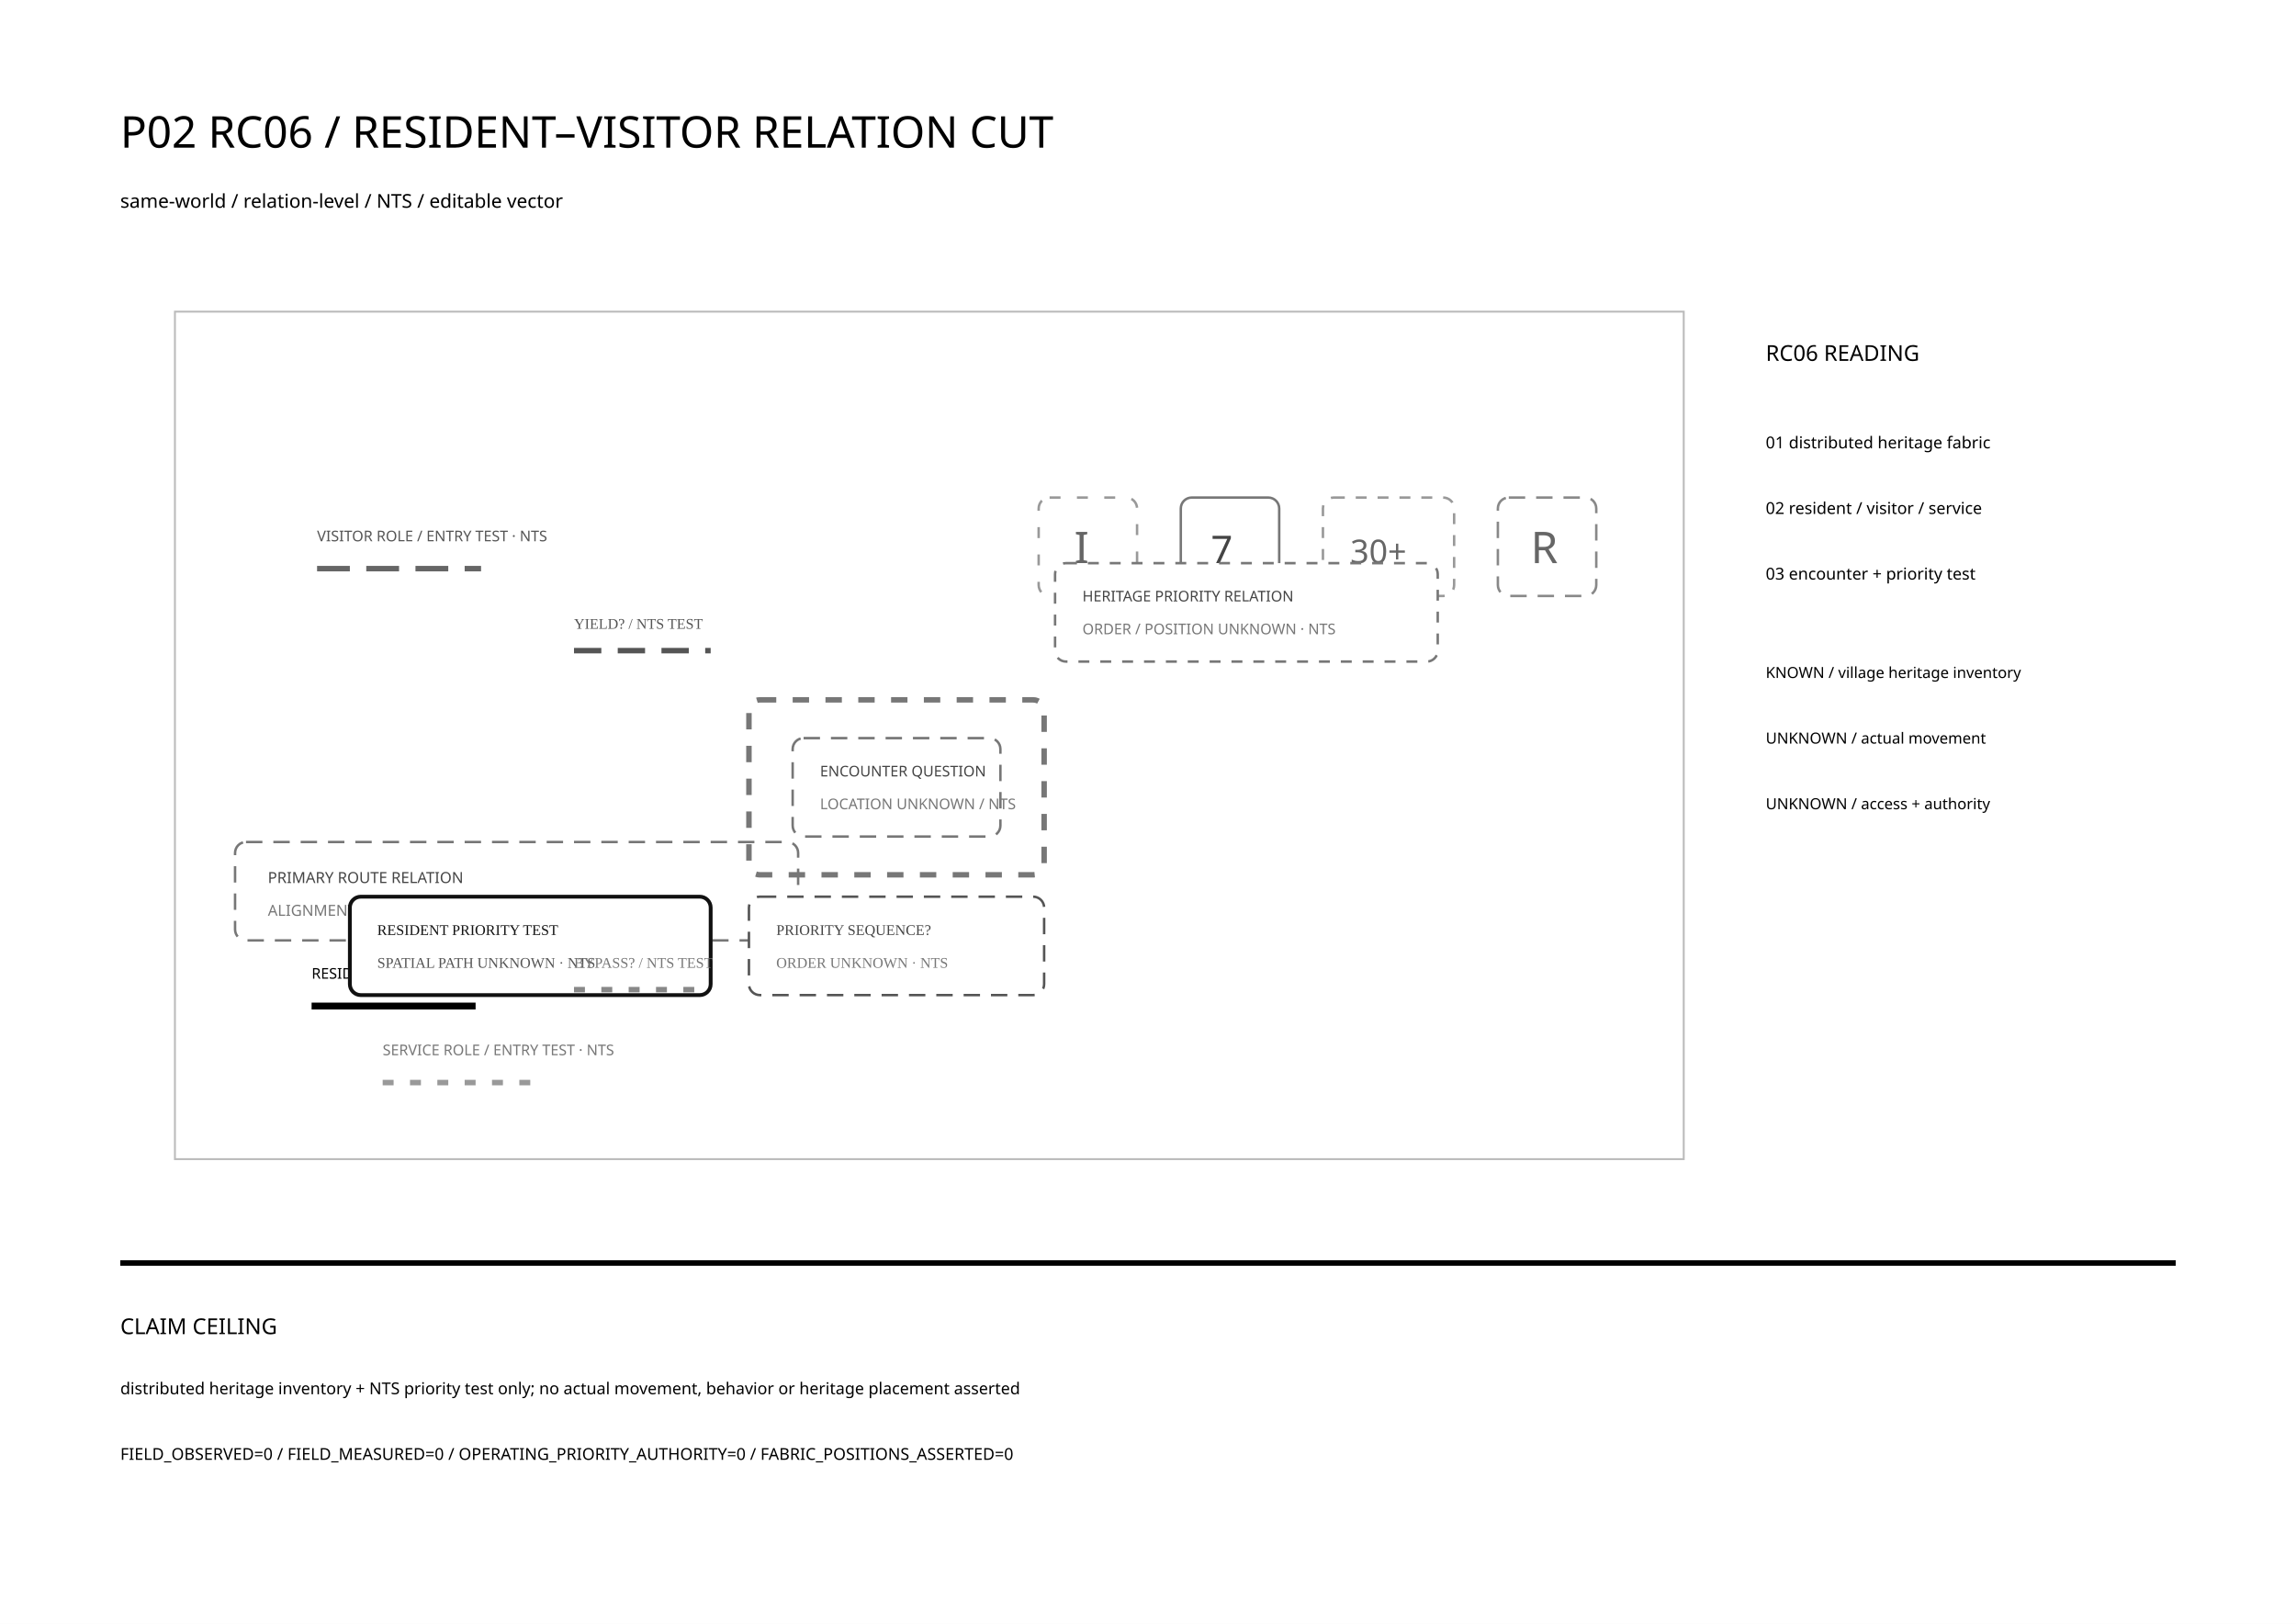
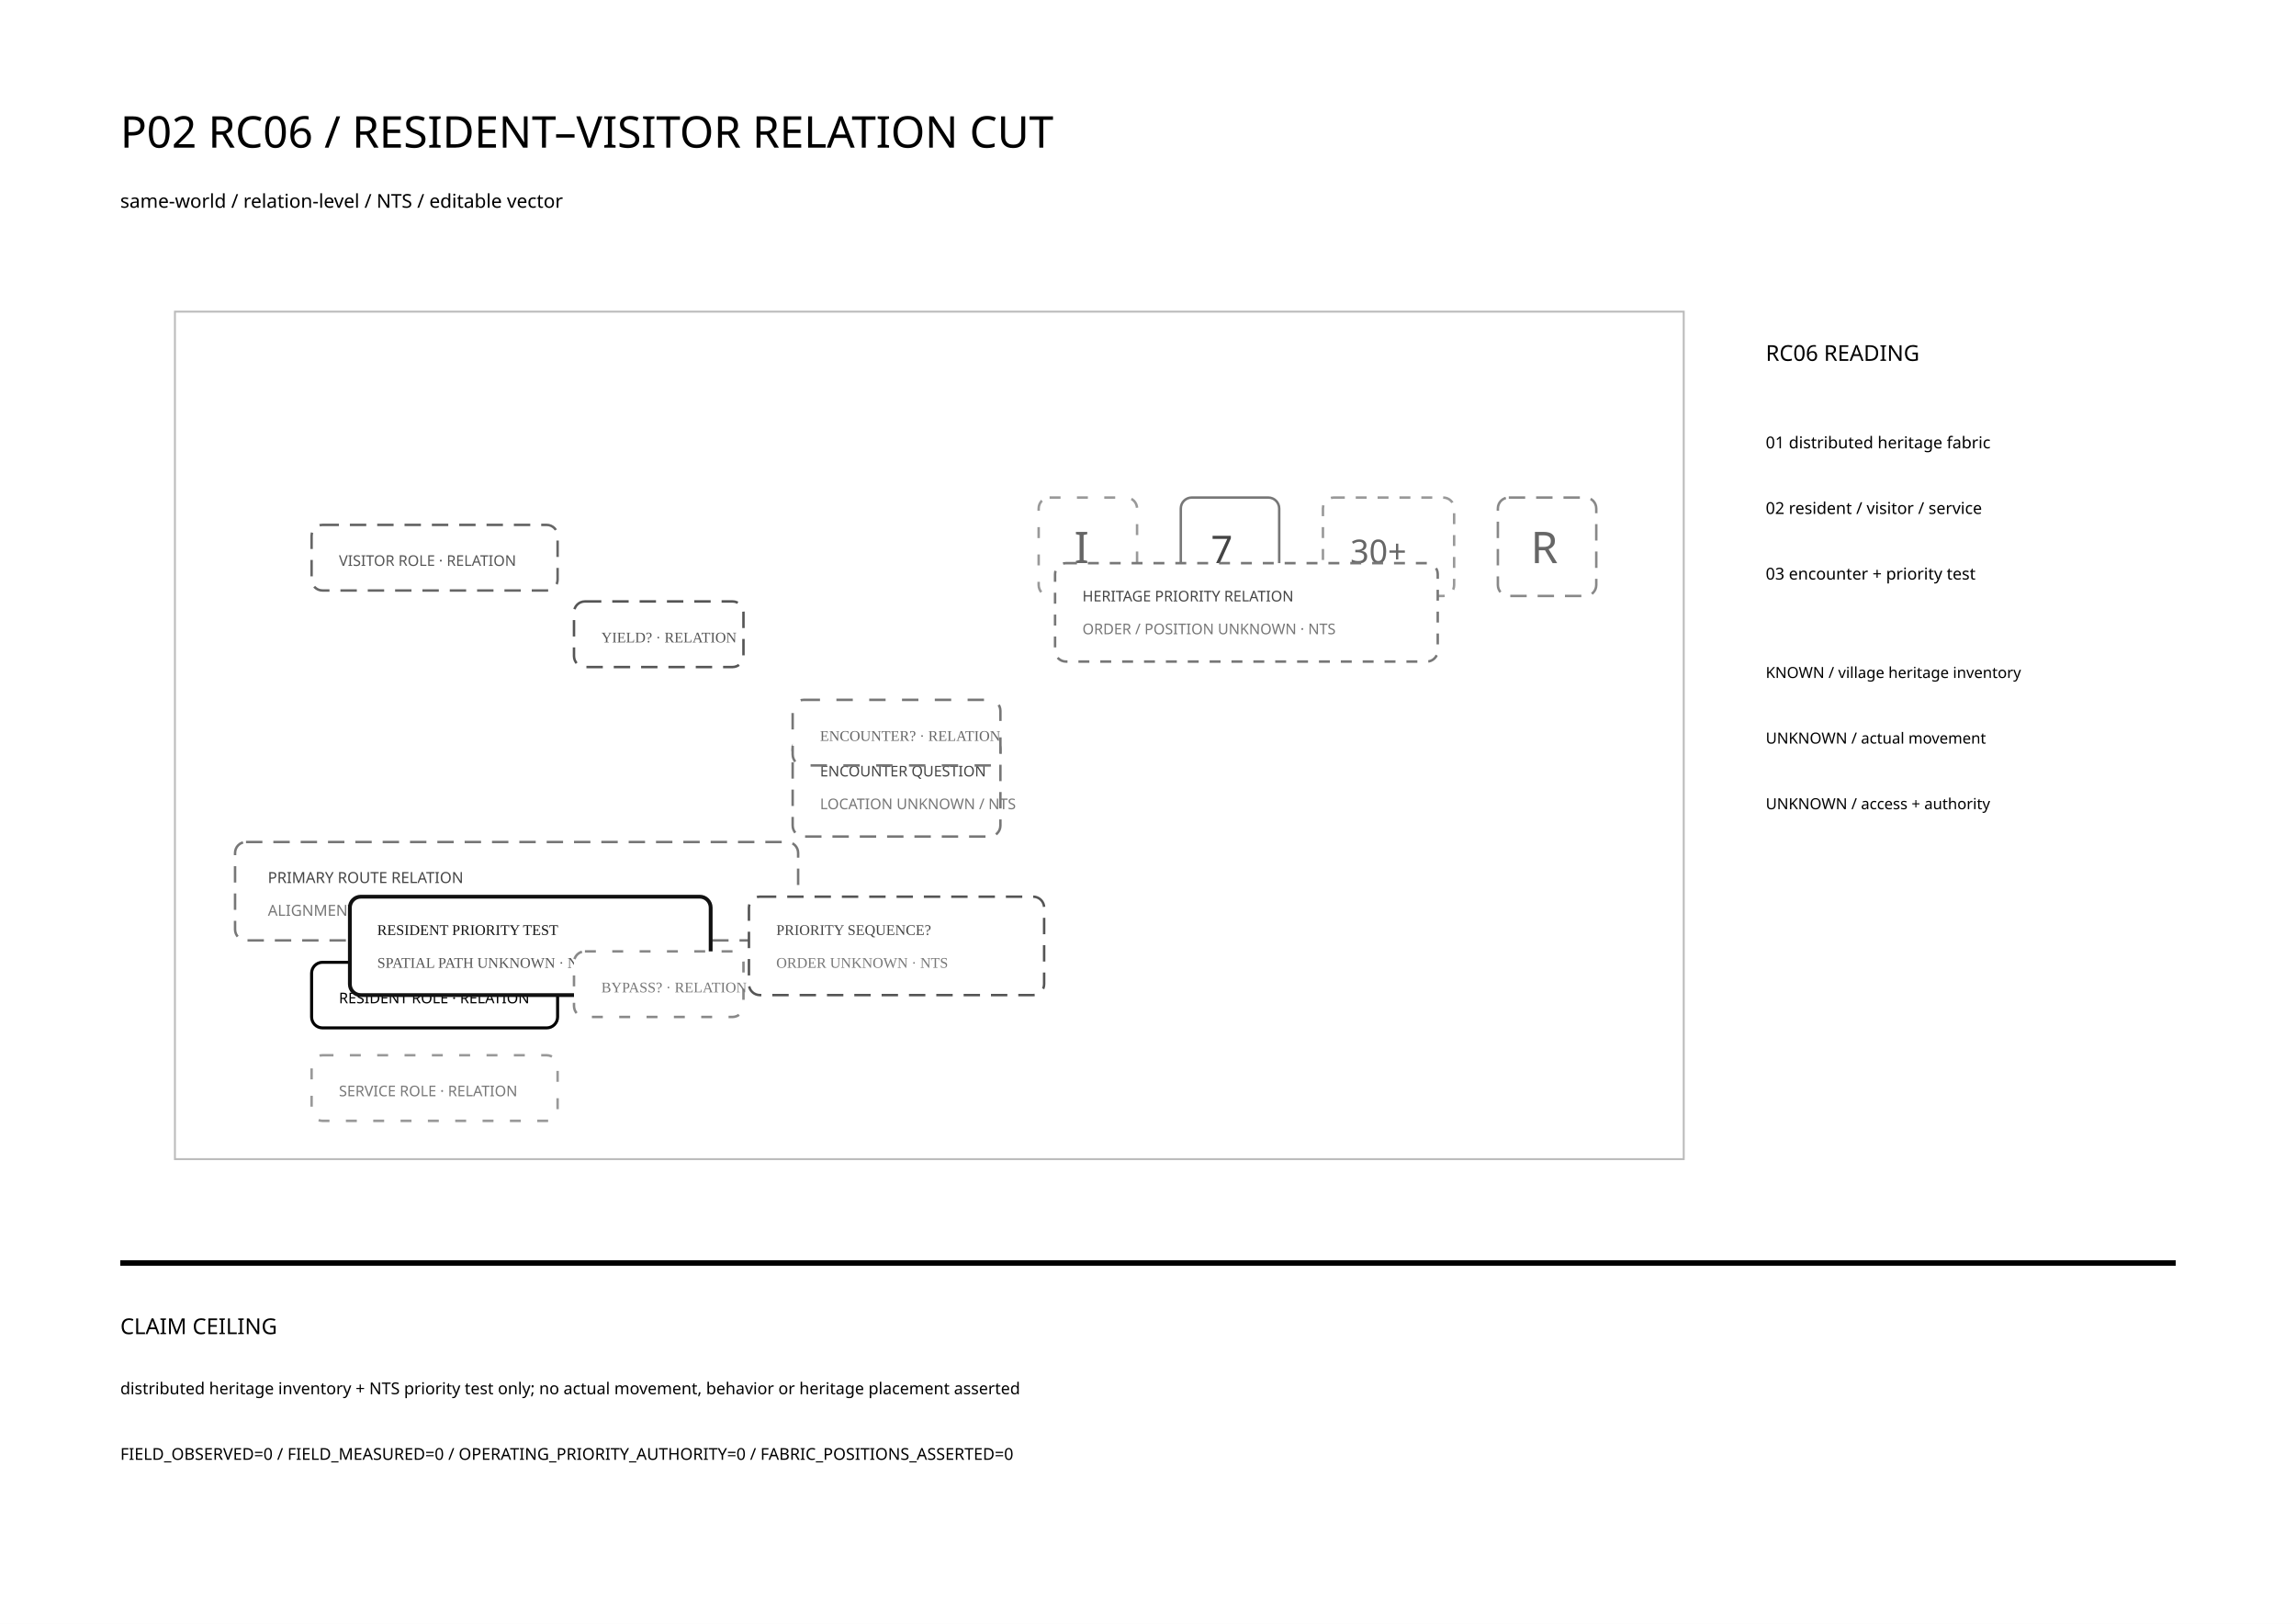
<svg xmlns="http://www.w3.org/2000/svg" width="420mm" height="297mm" viewBox="0 0 420 297">
  <rect width="420" height="297" fill="white" />
  <g id="L00-FRAME" font-family="sans-serif">
    <text x="22" y="27" font-size="8">P02 RC06 / RESIDENT–VISITOR RELATION CUT</text>
    <text x="22" y="38" font-size="3.5">same-world / relation-level / NTS / editable vector</text>
  </g>
  <g id="L08-FIELD">
    <rect x="32" y="57" width="276" height="155" fill="none" stroke="#bbb" stroke-width="0.35" />
  </g>
  <g id="L10-RELATIONS" fill="none">
    <g id="REL-ROUTE-PRIMARY-01-TOPOLOGY-STATE" font-family="sans-serif">
      <rect x="43" y="154" width="103" height="18" rx="2" fill="white" stroke="#777" stroke-width="0.45" stroke-dasharray="3 2" />
      <text x="49" y="161.5" font-size="2.8" fill="#444">PRIMARY ROUTE RELATION</text>
      <text x="49" y="167.5" font-size="2.8" fill="#777">ALIGNMENT UNKNOWN / NTS</text>
    </g>
  </g>
  <g id="L11-HERITAGE-FABRIC">
    <g id="RC06-HERITAGE-FABRIC-EXTENT-NTS" font-family="sans-serif">
      <rect x="190" y="91" width="18" height="18" rx="2" fill="white" stroke="#999" stroke-width="0.45" stroke-dasharray="2 3" />
      <text x="196.5" y="103" font-size="8" fill="#666">I</text>
    </g>
    <g id="RC06-PROTECTED-UNITS-NTS" font-family="sans-serif">
      <rect x="216" y="91" width="18" height="18" rx="2" fill="white" stroke="#777" stroke-width="0.45" />
      <text x="221.5" y="103" font-size="7" fill="#444">7</text>
    </g>
    <g id="RC06-ANCIENT-RESIDENCE-FABRIC-NTS" font-family="sans-serif">
      <rect x="242" y="91" width="24" height="18" rx="2" fill="white" stroke="#999" stroke-width="0.45" stroke-dasharray="2 2" />
      <text x="247" y="103" font-size="6" fill="#666">30+</text>
    </g>
    <g id="RC06-LANE-WELL-TREE-FABRIC-NTS" font-family="sans-serif">
      <rect x="274" y="91" width="18" height="18" rx="2" fill="white" stroke="#888" stroke-width="0.45" stroke-dasharray="3 2" />
      <text x="280" y="103" font-size="8" fill="#666">R</text>
    </g>
  </g>
  <g id="L15-USERS" font-family="sans-serif">
-     <g id="RC06-RESIDENT-ROLE-ENTRY-TEST">
-       <path d="M57 184 L87 184" fill="none" stroke="black" stroke-width="1.25" />
-       <text x="57" y="179" font-size="2.7">RESIDENT ROLE / ENTRY TEST · NTS</text>
+     <g id="RC06-RESIDENT-ROLE-RELATION">
+       <rect x="57" y="176" width="45" height="12" rx="2" fill="white" stroke="black" stroke-width="0.55" />
+       <text x="62" y="183.5" font-size="2.7">RESIDENT ROLE · RELATION</text>
    </g>
-     <g id="RC06-VISITOR-ROLE-ENTRY-TEST">
-       <path d="M58 104 L88 104" fill="none" stroke="#666" stroke-dasharray="6 3" />
-       <text x="58" y="99" font-size="2.7" fill="#555">VISITOR ROLE / ENTRY TEST · NTS</text>
+     <g id="RC06-VISITOR-ROLE-RELATION">
+       <rect x="57" y="96" width="45" height="12" rx="2" fill="white" stroke="#666" stroke-width="0.45" stroke-dasharray="3 2" />
+       <text x="62" y="103.5" font-size="2.7" fill="#555">VISITOR ROLE · RELATION</text>
    </g>
-     <g id="RC06-SERVICE-ROLE-ENTRY-TEST">
-       <path d="M70 198 L100 198" fill="none" stroke="#999" stroke-dasharray="2 3" />
-       <text x="70" y="193" font-size="2.7" fill="#777">SERVICE ROLE / ENTRY TEST · NTS</text>
+     <g id="RC06-SERVICE-ROLE-RELATION">
+       <rect x="57" y="193" width="45" height="12" rx="2" fill="white" stroke="#999" stroke-width="0.45" stroke-dasharray="2 3" />
+       <text x="62" y="200.5" font-size="2.7" fill="#777">SERVICE ROLE · RELATION</text>
    </g>
    <g id="RC06-ENCOUNTER-HYPOTHESIS-STATE">
      <rect x="145" y="135" width="38" height="18" rx="2" fill="white" stroke="#777" stroke-width="0.45" stroke-dasharray="3 2" />
      <text x="150" y="142" font-size="2.7" fill="#444">ENCOUNTER QUESTION</text>
      <text x="150" y="148" font-size="2.7" fill="#777">LOCATION UNKNOWN / NTS</text>
    </g>
    <g id="RC06-HERITAGE-FABRIC-PRIORITY-STATE">
      <rect x="193" y="103" width="70" height="18" rx="2" fill="white" stroke="#777" stroke-width="0.45" stroke-dasharray="2 2" />
      <text x="198" y="110" font-size="2.7" fill="#444">HERITAGE PRIORITY RELATION</text>
      <text x="198" y="116" font-size="2.7" fill="#777">ORDER / POSITION UNKNOWN · NTS</text>
    </g>
  </g>
  <g id="L18-DESIGN-TEST" fill="none">
    <g id="RC06-RESIDENT-PRIORITY-STATE">
      <rect x="64" y="164" width="66" height="18" rx="2" fill="white" stroke="#111" stroke-width="0.7" />
      <text x="69" y="171" font-size="2.7" fill="#111">RESIDENT PRIORITY TEST</text>
      <text x="69" y="177" font-size="2.7" fill="#555">SPATIAL PATH UNKNOWN · NTS</text>
    </g>
-     <g id="RC06-VISITOR-YIELD-HYPOTHESIS">
-       <path d="M105 119 L130 119" stroke="#555" stroke-dasharray="5 3" />
-       <text x="105" y="115" font-size="2.7" fill="#555">YIELD? / NTS TEST</text>
+     <g id="RC06-YIELD-QUESTION">
+       <rect x="105" y="110" width="31" height="12" rx="2" fill="white" stroke="#555" stroke-width="0.45" stroke-dasharray="3 2" />
+       <text x="110" y="117.5" font-size="2.7" fill="#555">YIELD? · RELATION</text>
    </g>
-     <g id="RC06-SERVICE-BYPASS-HYPOTHESIS">
-       <path d="M105 181 L130 181" stroke="#888" stroke-dasharray="2 3" />
-       <text x="105" y="177" font-size="2.7" fill="#777">BYPASS? / NTS TEST</text>
+     <g id="RC06-BYPASS-QUESTION">
+       <rect x="105" y="174" width="31" height="12" rx="2" fill="white" stroke="#888" stroke-width="0.45" stroke-dasharray="2 3" />
+       <text x="110" y="181.5" font-size="2.7" fill="#777">BYPASS? · RELATION</text>
    </g>
-     <rect id="RC06-ENCOUNTER-TEST-FRAME" x="137" y="128" width="54" height="32" rx="2" stroke="#777" stroke-dasharray="3 3" />
+     <g id="RC06-ENCOUNTER-RELATION">
+       <rect x="145" y="128" width="38" height="12" rx="2" fill="white" stroke="#777" stroke-width="0.45" stroke-dasharray="3 3" />
+       <text x="150" y="135.5" font-size="2.7" fill="#666">ENCOUNTER? · RELATION</text>
+     </g>
    <g id="RC06-PRIORITY-SEQUENCE-STATE">
      <rect x="137" y="164" width="54" height="18" rx="2" fill="white" stroke="#555" stroke-width="0.45" stroke-dasharray="3 2" />
      <text x="142" y="171" font-size="2.7" fill="#444">PRIORITY SEQUENCE?</text>
      <text x="142" y="177" font-size="2.7" fill="#777">ORDER UNKNOWN · NTS</text>
    </g>
  </g>
  <g id="L30-READING" font-family="sans-serif">
    <text x="323" y="66" font-size="4">RC06 READING</text>
    <text x="323" y="82" font-size="3">01 distributed heritage fabric</text>
    <text x="323" y="94" font-size="3">02 resident / visitor / service</text>
    <text x="323" y="106" font-size="3">03 encounter + priority test</text>
    <text x="323" y="124" font-size="2.8">KNOWN / village heritage inventory</text>
    <text x="323" y="136" font-size="2.8">UNKNOWN / actual movement</text>
    <text x="323" y="148" font-size="2.8">UNKNOWN / access + authority</text>
  </g>
  <g id="L40-CLAIM" font-family="sans-serif">
    <line x1="22" y1="231" x2="398" y2="231" stroke="black" />
    <text x="22" y="244" font-size="4">CLAIM CEILING</text>
    <text x="22" y="255" font-size="3">distributed heritage inventory + NTS priority test only; no actual movement, behavior or heritage placement asserted</text>
    <text x="22" y="267" font-size="3">FIELD_OBSERVED=0 / FIELD_MEASURED=0 / OPERATING_PRIORITY_AUTHORITY=0 / FABRIC_POSITIONS_ASSERTED=0</text>
  </g>
</svg>
